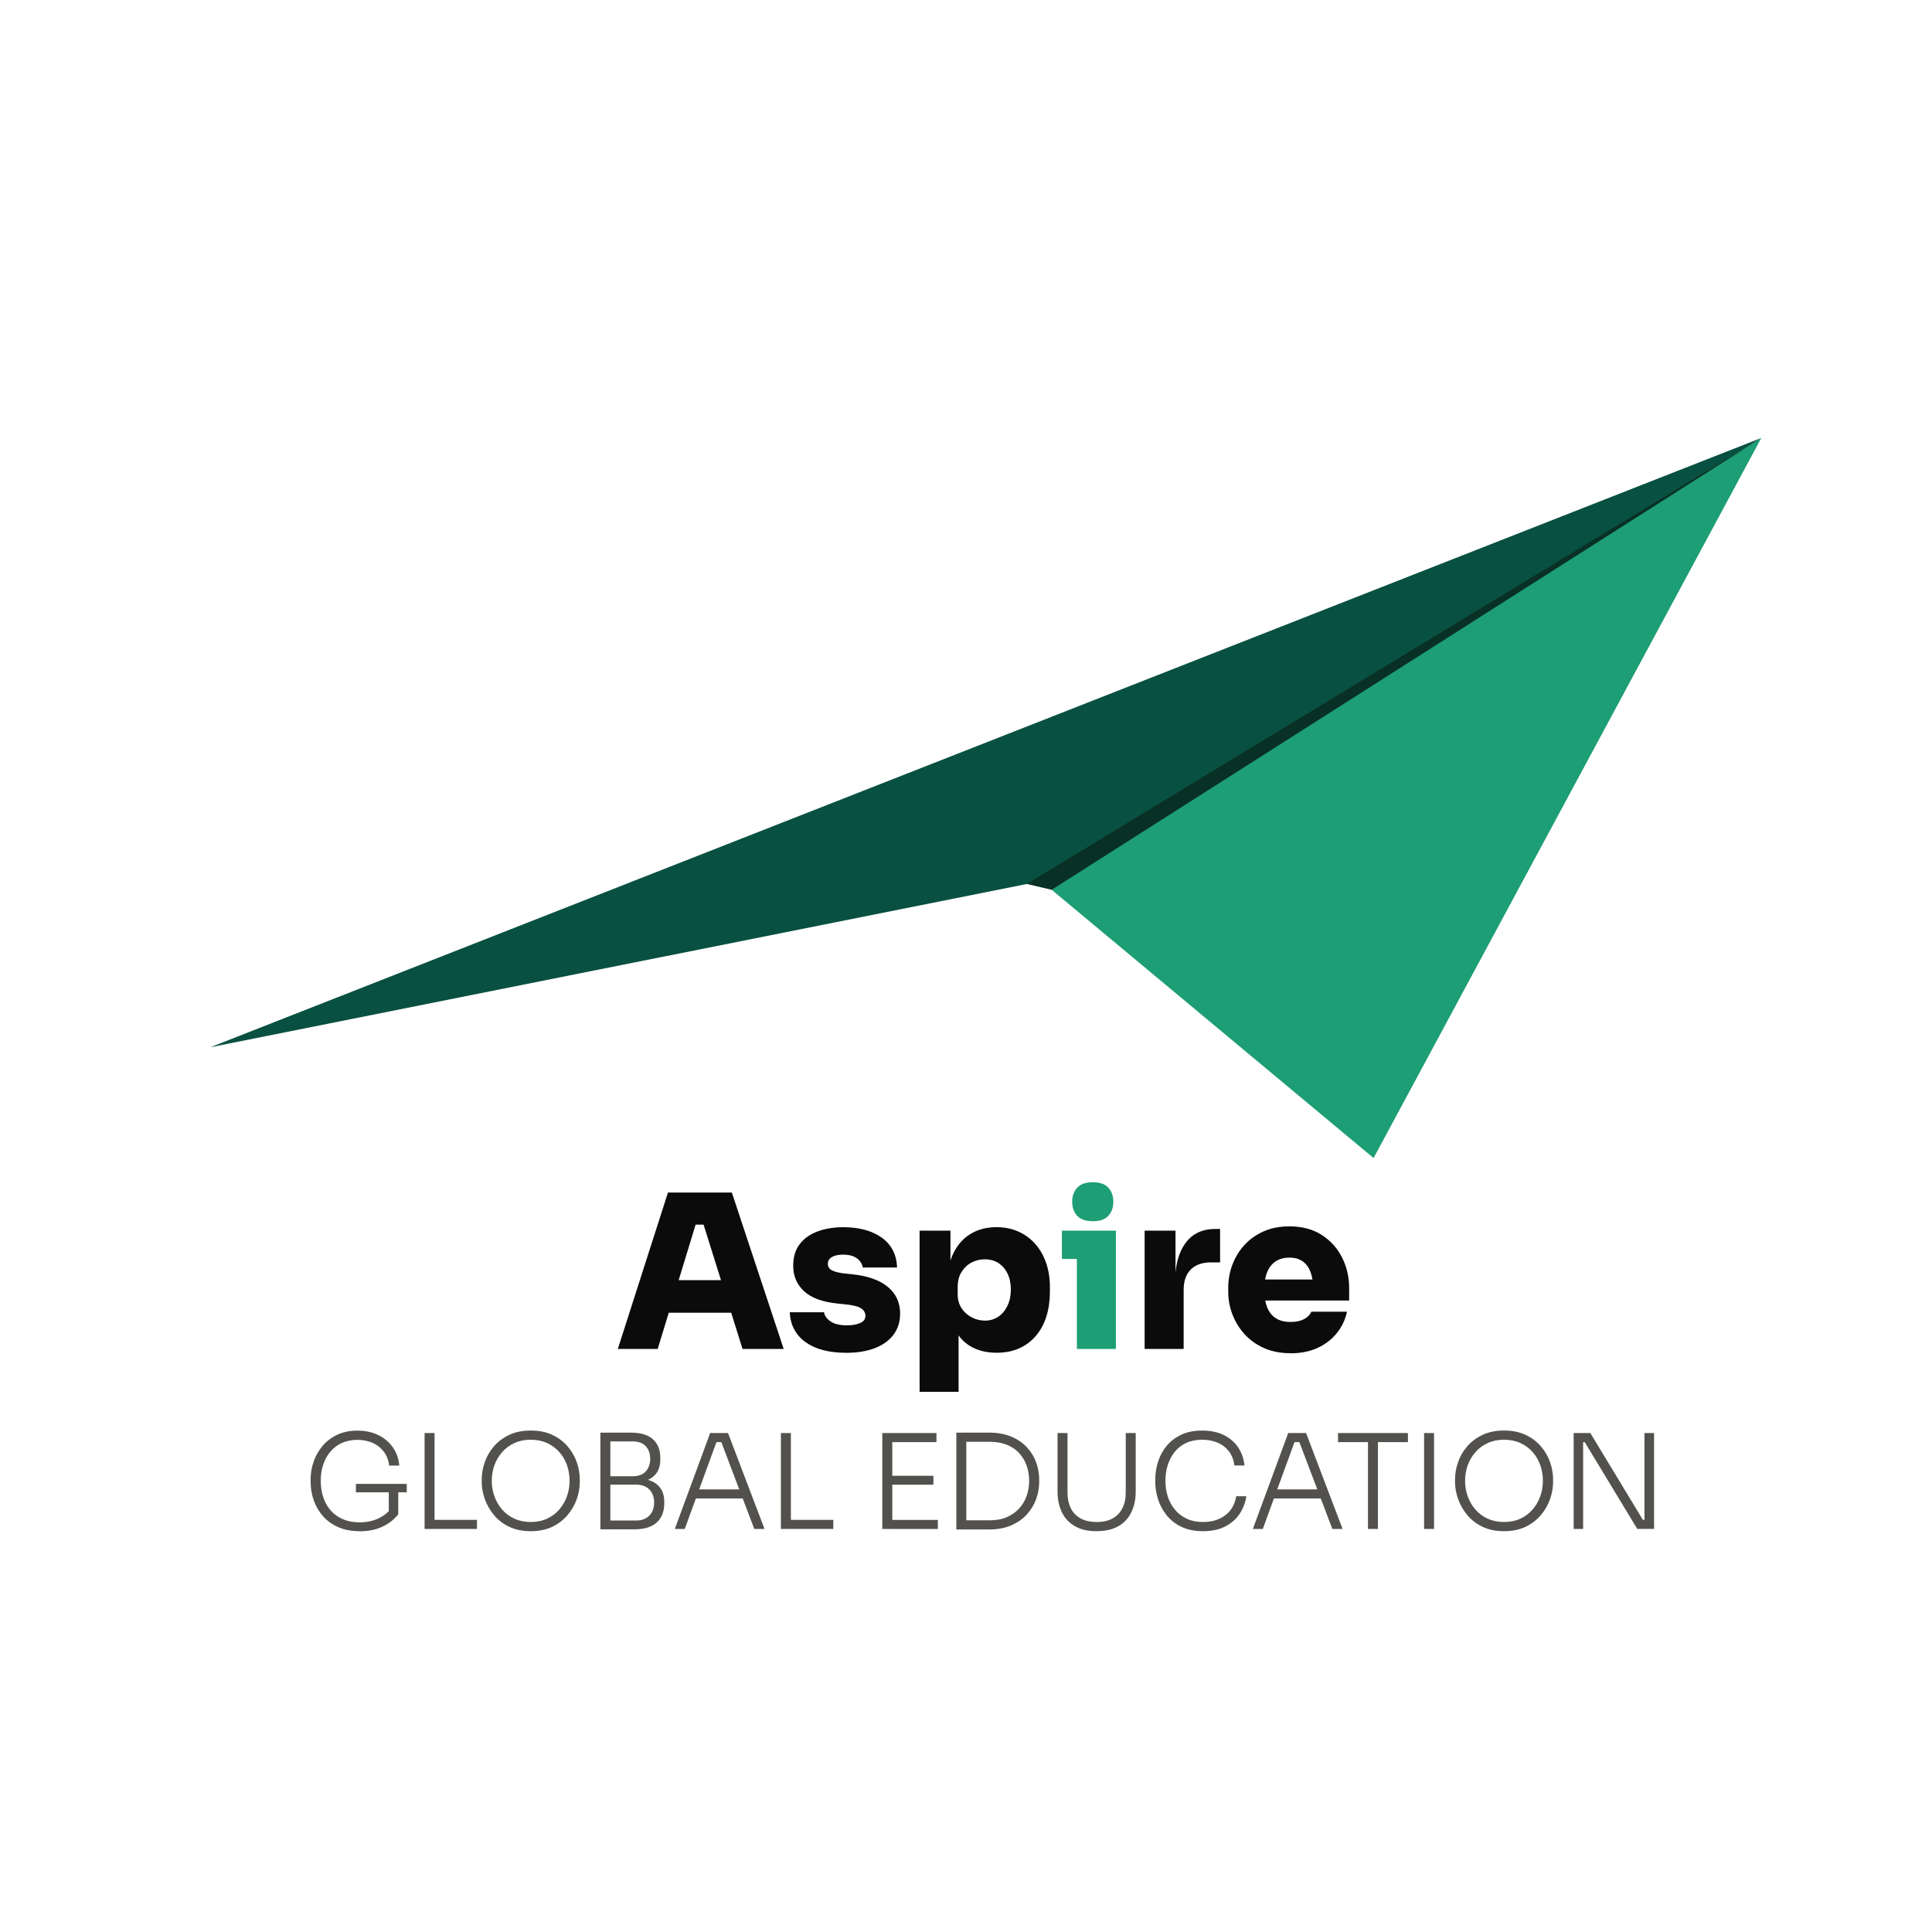
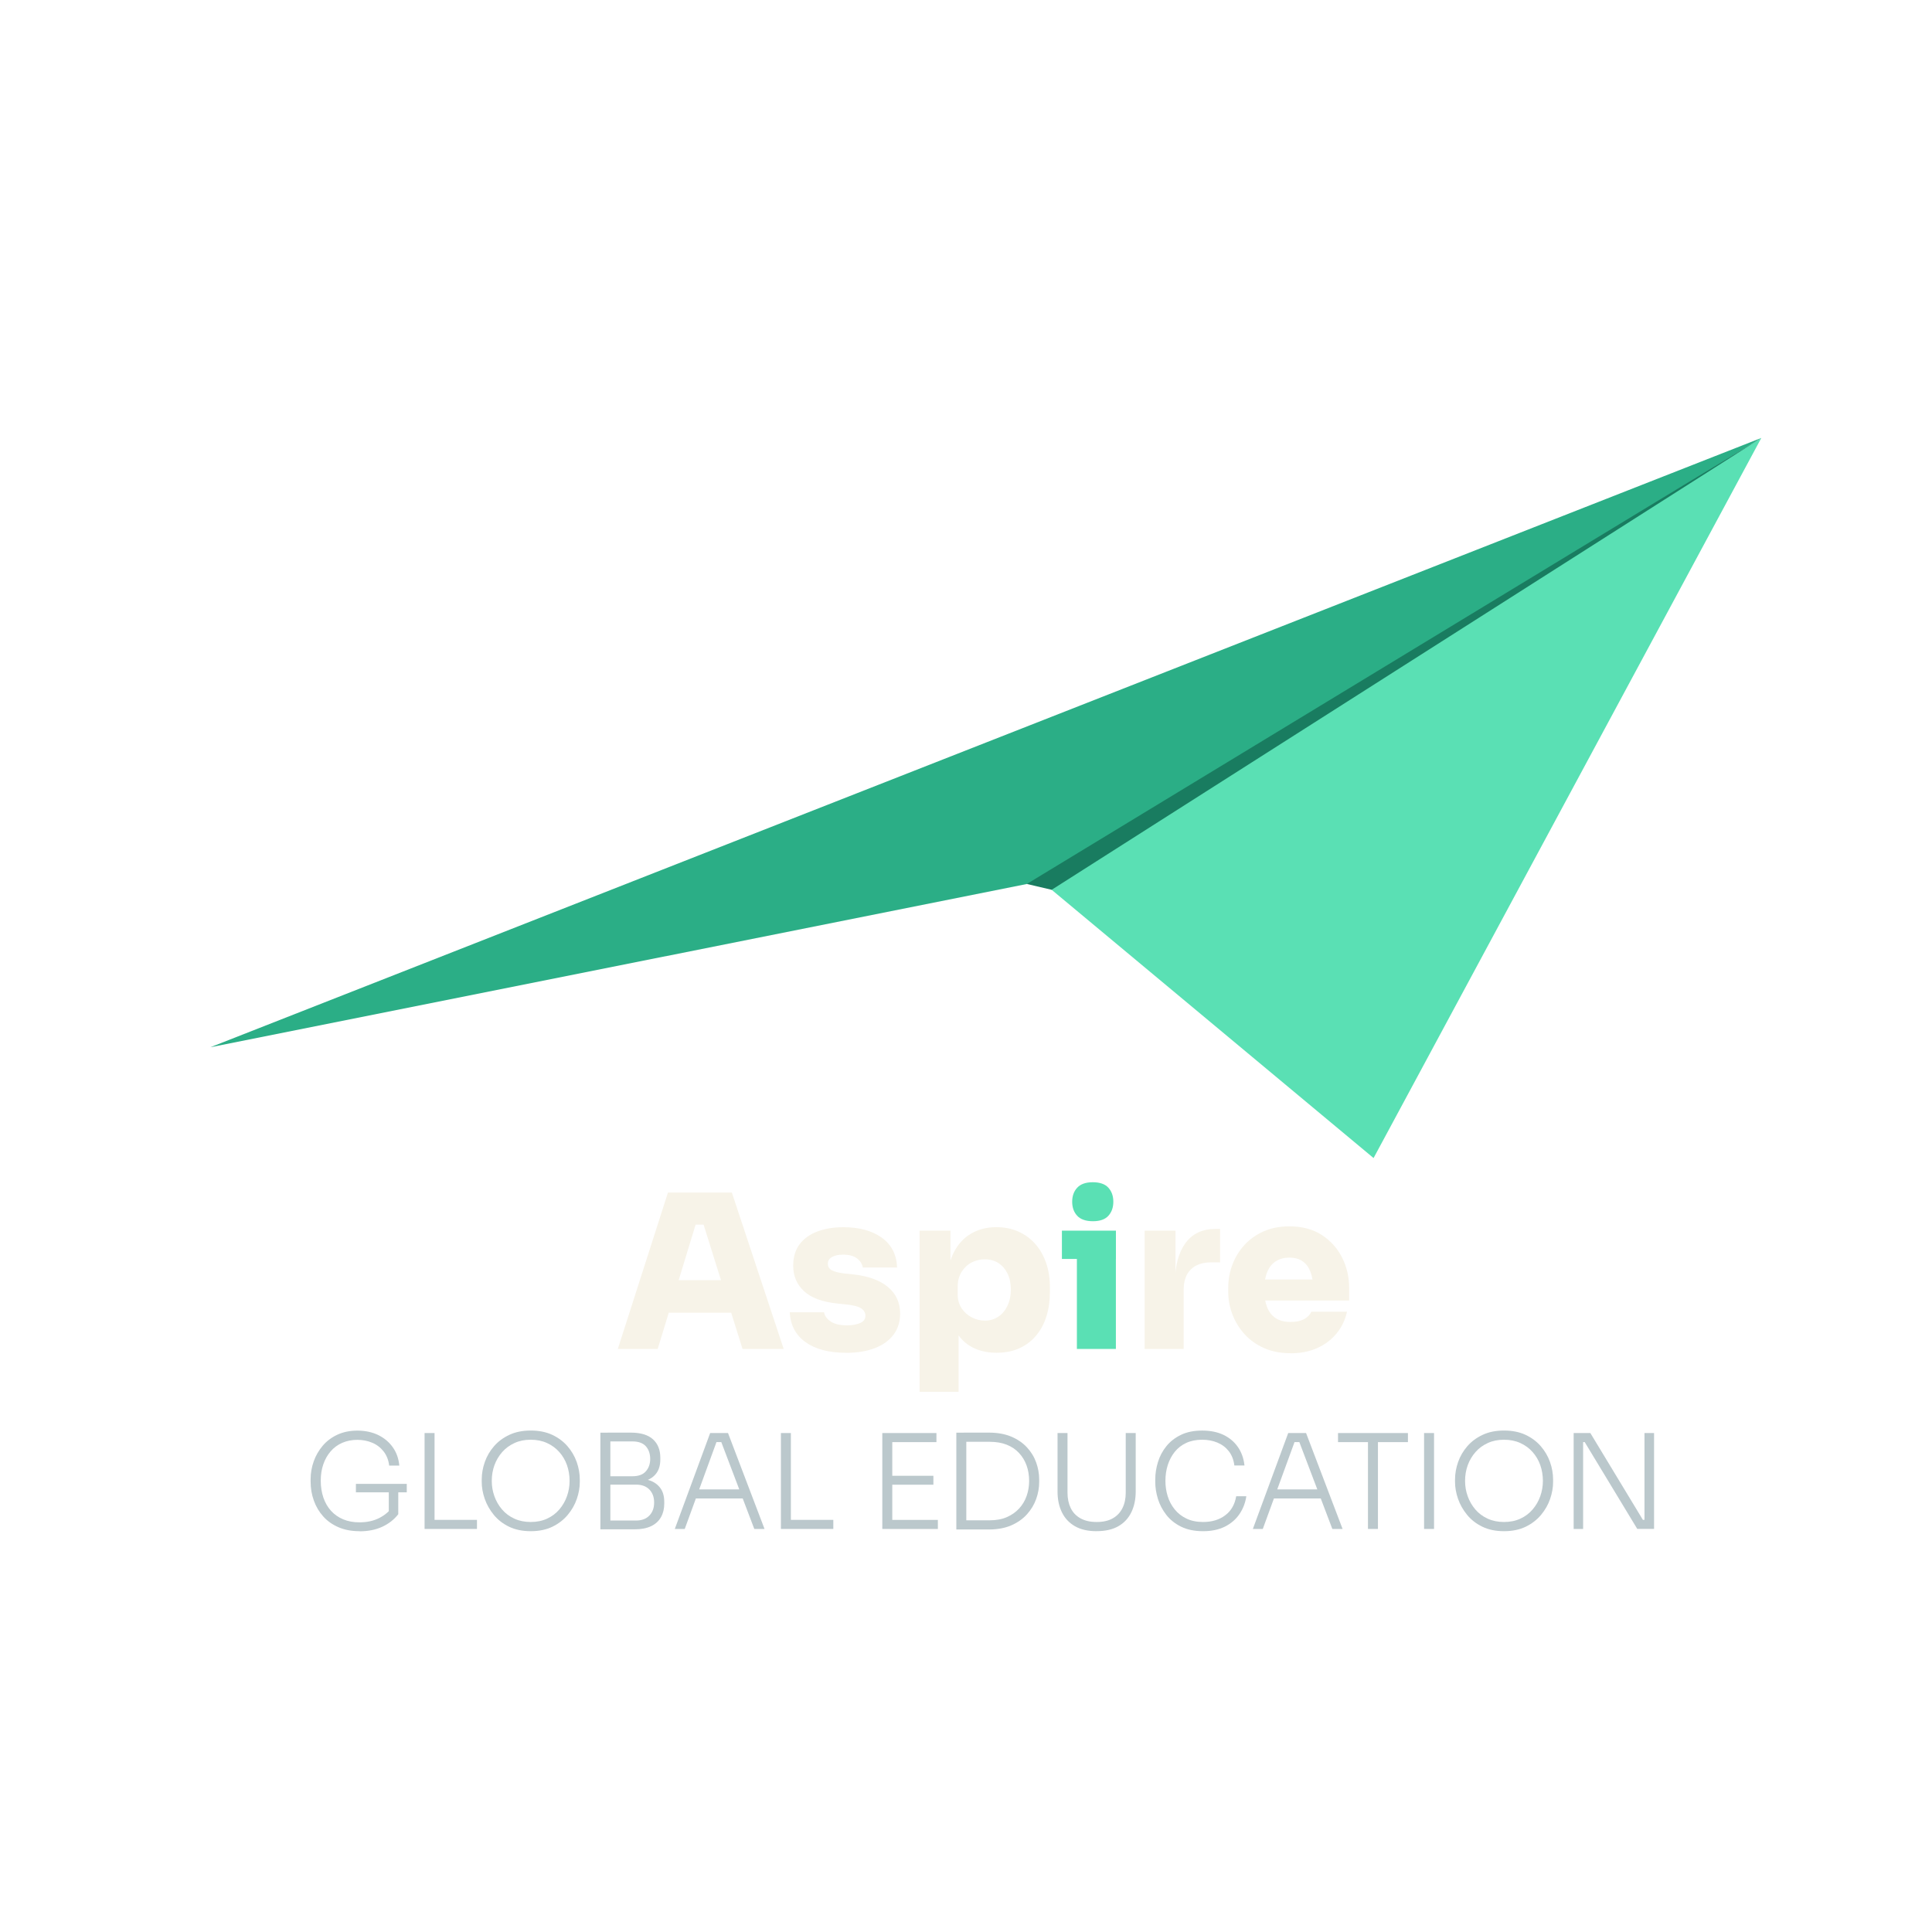
<svg xmlns="http://www.w3.org/2000/svg" id="Layer_1" data-name="Layer 1" viewBox="0 0 500 500">
  <defs>
    <style>
      .cls-1 {
-         fill: #1d9e75;
+         fill: #5ae0b4;
      }

      .cls-2 {
-         fill: #52514e;
+         fill: #bbc8cc;
      }

      .cls-3 {
        isolation: isolate;
      }

      .cls-4 {
-         fill: #085041;
+         fill: #2bae86;
      }

      .cls-5 {
-         fill: #0b0b0b;
+         fill: #f7f3e8;
      }

      .cls-6 {
-         fill: #093024;
+         fill: #197c60;
      }
    </style>
  </defs>
  <g class="cls-3">
    <path class="cls-5" d="m159.89,349.11l12.98-40.49h16.53l13.42,40.49h-10.65l-10.43-33.28,2.94,1.11h-7.32l3-1.11-10.15,33.28h-10.32Zm10.59-9.37l3.11-8.43h15.37l3.11,8.43h-21.58Z" />
    <path class="cls-5" d="m218.96,350.1c-4.44,0-7.93-.92-10.48-2.75-2.55-1.83-3.92-4.41-4.1-7.74h8.88c.15.92.72,1.72,1.72,2.39,1,.67,2.4,1,4.22,1,1.29,0,2.41-.19,3.36-.58.94-.39,1.41-1.03,1.41-1.91,0-.78-.37-1.41-1.11-1.91-.74-.5-2.09-.84-4.05-1.03l-2.11-.22c-3.92-.41-6.8-1.48-8.65-3.22-1.85-1.74-2.77-3.92-2.77-6.54,0-2.26.55-4.11,1.66-5.58,1.11-1.46,2.64-2.56,4.6-3.3,1.96-.74,4.2-1.11,6.71-1.11,4.1,0,7.41.9,9.93,2.69,2.51,1.79,3.85,4.37,3.99,7.74h-8.88c-.15-.92-.65-1.71-1.5-2.36-.85-.65-2.07-.97-3.66-.97-1.15,0-2.08.2-2.8.61-.72.41-1.08.98-1.08,1.72,0,.78.34,1.35,1.03,1.72.68.37,1.78.65,3.3.83l2.11.22c3.92.41,6.94,1.49,9.07,3.24,2.13,1.76,3.19,4.06,3.19,6.91,0,2.11-.56,3.92-1.69,5.44-1.13,1.52-2.74,2.68-4.83,3.5-2.09.81-4.58,1.22-7.46,1.22Z" />
    <path class="cls-5" d="m237.99,360.2v-41.71h7.99v13.2h-.89c.11-3,.71-5.55,1.8-7.66,1.09-2.11,2.58-3.71,4.47-4.8,1.89-1.09,4.05-1.64,6.49-1.64,2.11,0,4.01.38,5.71,1.14,1.7.76,3.16,1.83,4.38,3.22s2.15,3.02,2.8,4.91c.65,1.89.97,3.96.97,6.21v1.33c0,2.26-.3,4.34-.89,6.24-.59,1.91-1.48,3.57-2.66,4.99-1.18,1.42-2.63,2.52-4.35,3.3-1.72.78-3.69,1.16-5.91,1.16-2.37,0-4.46-.47-6.27-1.41-1.81-.94-3.25-2.37-4.3-4.27-1.05-1.9-1.62-4.3-1.69-7.18l2.44,3v19.97h-10.09Zm16.86-18.42c1.33,0,2.5-.34,3.52-1.03,1.02-.68,1.81-1.64,2.38-2.86.57-1.22.86-2.61.86-4.16s-.29-2.97-.86-4.13-1.36-2.07-2.36-2.72c-1-.65-2.18-.97-3.55-.97-1.22,0-2.36.28-3.41.83-1.05.55-1.91,1.37-2.58,2.44-.67,1.07-1,2.37-1,3.88v1.89c0,1.44.35,2.67,1.05,3.69.7,1.02,1.59,1.79,2.66,2.33,1.07.54,2.16.8,3.27.8Z" />
    <path class="cls-1" d="m274.82,325.81v-7.32h13.98v7.32h-13.98Zm8.04-9.76c-1.85,0-3.21-.47-4.08-1.41-.87-.94-1.3-2.15-1.3-3.63s.43-2.69,1.3-3.63c.87-.94,2.21-1.42,4.02-1.42s3.2.47,4.05,1.42c.85.94,1.28,2.15,1.28,3.63s-.43,2.69-1.28,3.63c-.85.94-2.18,1.41-3.99,1.41Zm-4.16,33.06v-30.62h10.09v30.62h-10.09Z" />
    <path class="cls-5" d="m296.23,349.11v-30.62h7.99v13.31h-.11c0-4.29.9-7.65,2.69-10.09,1.79-2.44,4.37-3.66,7.74-3.66h1.22v8.65h-2.33c-2.26,0-4,.61-5.24,1.83-1.24,1.22-1.86,2.98-1.86,5.27v15.31h-10.09Z" />
    <path class="cls-5" d="m334.01,350.21c-2.59,0-4.88-.44-6.88-1.33s-3.68-2.09-5.05-3.61c-1.37-1.52-2.41-3.22-3.13-5.1-.72-1.89-1.08-3.83-1.08-5.82v-1.11c0-2.07.36-4.06,1.08-5.96.72-1.9,1.76-3.6,3.11-5.08,1.35-1.48,3-2.65,4.96-3.52,1.96-.87,4.18-1.3,6.66-1.3,3.29,0,6.08.74,8.38,2.22,2.29,1.48,4.05,3.43,5.27,5.85,1.22,2.42,1.83,5.06,1.83,7.9v3.22h-27.07v-5.44h21.25l-3.5,2.44c0-1.74-.23-3.21-.69-4.41-.46-1.2-1.15-2.12-2.05-2.75s-2.04-.94-3.41-.94-2.49.3-3.47.92c-.98.61-1.73,1.54-2.25,2.77-.52,1.24-.78,2.8-.78,4.69,0,1.7.24,3.17.72,4.41.48,1.24,1.22,2.19,2.22,2.86,1,.67,2.29,1,3.88,1,1.41,0,2.56-.24,3.47-.72s1.54-1.13,1.91-1.94h9.21c-.44,2.07-1.32,3.92-2.63,5.55-1.31,1.63-2.98,2.9-4.99,3.83-2.02.92-4.34,1.39-6.96,1.39Z" />
  </g>
  <g class="cls-3">
    <path class="cls-2" d="m93.03,396.27c-2.04,0-3.85-.34-5.42-1.02-1.58-.68-2.9-1.61-3.96-2.8-1.07-1.19-1.88-2.56-2.43-4.11-.56-1.55-.83-3.19-.83-4.91v-.61c0-1.59.27-3.13.8-4.62.53-1.5,1.31-2.84,2.33-4.05,1.02-1.2,2.29-2.15,3.81-2.86,1.52-.7,3.24-1.05,5.17-1.05s3.81.38,5.37,1.14c1.56.76,2.83,1.82,3.79,3.18.96,1.36,1.52,2.94,1.68,4.73h-2.62c-.18-1.45-.66-2.67-1.45-3.67s-1.76-1.75-2.94-2.24c-1.18-.5-2.46-.75-3.84-.75s-2.77.26-3.94.78c-1.18.52-2.18,1.26-2.99,2.21-.82.95-1.45,2.07-1.89,3.35-.44,1.28-.66,2.68-.66,4.2,0,1.61.23,3.08.68,4.4.45,1.33,1.11,2.46,1.97,3.42.86.95,1.91,1.69,3.15,2.21,1.24.52,2.65.78,4.23.78,1.95,0,3.67-.38,5.15-1.14,1.48-.76,2.63-1.76,3.45-3.01l-1.02,3.2v-7.34h2.45v6.19c-1.07,1.38-2.45,2.46-4.15,3.25-1.7.78-3.66,1.17-5.88,1.17Zm-.92-10.06v-2.18h13.16v2.18h-13.16Z" />
    <path class="cls-2" d="m109.88,395.69v-24.82h2.58v24.82h-2.58Zm1.9,0v-2.35h11.66v2.35h-11.66Z" />
    <path class="cls-2" d="m137.35,396.27c-2.15,0-4.02-.39-5.61-1.16-1.59-.77-2.9-1.79-3.94-3.06-1.04-1.27-1.83-2.65-2.35-4.15-.52-1.5-.78-2.96-.78-4.39v-.61c0-1.52.27-3.03.8-4.54.53-1.51,1.33-2.87,2.4-4.1s2.39-2.2,3.98-2.94c1.59-.74,3.42-1.1,5.51-1.1s3.95.37,5.53,1.1c1.58.74,2.9,1.72,3.96,2.94s1.86,2.59,2.4,4.1c.53,1.51.8,3.02.8,4.54v.65c0,1.43-.26,2.88-.77,4.37s-1.29,2.86-2.35,4.13-2.38,2.29-3.96,3.06c-1.59.77-3.46,1.16-5.61,1.16Zm0-2.38c1.59,0,3-.29,4.25-.87,1.25-.58,2.3-1.37,3.16-2.38s1.52-2.15,1.97-3.42.68-2.6.68-3.98-.23-2.81-.68-4.08c-.45-1.27-1.12-2.4-1.99-3.38-.87-.99-1.93-1.76-3.18-2.33-1.25-.57-2.65-.85-4.22-.85s-2.94.28-4.18.85c-1.25.57-2.31,1.34-3.18,2.33-.87.99-1.54,2.11-2.01,3.38-.46,1.27-.7,2.63-.7,4.08s.23,2.71.68,3.98c.45,1.27,1.11,2.41,1.97,3.42s1.92,1.8,3.18,2.38c1.26.58,2.67.87,4.23.87Z" />
    <path class="cls-2" d="m155.38,395.79v-25.02h2.58v25.02h-2.58Zm1.94-12.04v-1.7h6.36c1.56,0,2.72-.42,3.47-1.28.75-.85,1.12-1.92,1.12-3.21s-.37-2.42-1.12-3.26-1.9-1.26-3.47-1.26h-6.36v-2.28h5.92c2.56,0,4.48.58,5.75,1.73,1.27,1.16,1.9,2.75,1.9,4.79v.41c0,1.43-.32,2.59-.95,3.49s-1.52,1.55-2.67,1.96-2.49.61-4.03.61h-5.92Zm0,12.04v-2.28h7.28c1.47,0,2.62-.42,3.45-1.28.83-.85,1.24-1.98,1.24-3.38s-.41-2.5-1.22-3.35c-.82-.85-1.97-1.28-3.47-1.28h-7.28v-1.7h6.9c1.5,0,2.82.21,3.98.63,1.16.42,2.06,1.08,2.72,1.99.66.91.99,2.1.99,3.57v.41c0,1.34-.28,2.51-.85,3.52s-1.42,1.79-2.55,2.33c-1.13.54-2.56.82-4.28.82h-6.9Z" />
    <path class="cls-2" d="m174.64,395.69l9.15-24.82h4.62l9.45,24.82h-2.65l-8.81-23.19,1.39.71h-3.57l1.46-.71-8.47,23.19h-2.58Zm4.9-7.89l.85-2.35h11.53l.88,2.35h-13.26Z" />
    <path class="cls-2" d="m202.1,395.69v-24.82h2.58v24.82h-2.58Zm1.9,0v-2.35h11.66v2.35h-11.66Z" />
    <path class="cls-2" d="m228.34,395.69v-24.82h2.58v24.82h-2.58Zm1.97-22.47v-2.35h12.04v2.35h-12.04Zm0,11.02v-2.31h11.25v2.31h-11.25Zm0,11.46v-2.35h12.41v2.35h-12.41Z" />
    <path class="cls-2" d="m247.5,395.83v-25.06h2.58v25.06h-2.58Zm1.9,0v-2.38h6.77c1.68,0,3.15-.27,4.4-.82s2.32-1.29,3.18-2.23c.86-.94,1.51-2.02,1.94-3.25.43-1.22.65-2.53.65-3.91s-.22-2.75-.66-3.98c-.44-1.22-1.09-2.3-1.96-3.23-.86-.93-1.92-1.64-3.18-2.14-1.26-.5-2.71-.75-4.37-.75h-6.77v-2.38h6.49c2.22,0,4.15.34,5.78,1.02,1.63.68,2.99,1.6,4.08,2.77,1.09,1.17,1.89,2.48,2.41,3.93.52,1.45.78,2.92.78,4.42v.65c0,1.47-.26,2.94-.78,4.39-.52,1.45-1.31,2.77-2.38,3.96s-2.42,2.14-4.06,2.86c-1.64.71-3.59,1.07-5.83,1.07h-6.49Z" />
    <path class="cls-2" d="m283.82,396.27c-2.27,0-4.15-.43-5.64-1.29s-2.62-2.07-3.37-3.62c-.75-1.55-1.12-3.34-1.12-5.36v-15.13h2.58v15.44c0,1.52.28,2.84.83,3.98.55,1.13,1.39,2.02,2.52,2.65s2.52.95,4.2.95,3.04-.31,4.15-.94c1.11-.62,1.95-1.51,2.52-2.65.57-1.14.85-2.48.85-4v-15.44h2.58v15.13c0,2.02-.37,3.8-1.12,5.36s-1.86,2.76-3.35,3.62c-1.49.86-3.36,1.29-5.63,1.29Z" />
    <path class="cls-2" d="m311.36,396.27c-2.22,0-4.12-.39-5.7-1.17-1.58-.78-2.86-1.81-3.84-3.08s-1.71-2.65-2.16-4.13-.68-2.93-.68-4.33v-.65c0-1.52.23-3.03.7-4.54.46-1.51,1.19-2.87,2.18-4.1.99-1.22,2.25-2.2,3.79-2.94,1.54-.74,3.37-1.1,5.47-1.1s3.97.37,5.53,1.12c1.55.75,2.79,1.8,3.72,3.14.93,1.35,1.5,2.94,1.7,4.78h-2.62c-.18-1.47-.66-2.7-1.43-3.69-.77-.99-1.75-1.73-2.94-2.23-1.19-.5-2.51-.75-3.96-.75-1.56,0-2.94.28-4.13.83s-2.18,1.33-2.97,2.31c-.79.99-1.39,2.12-1.8,3.4-.41,1.28-.61,2.65-.61,4.1s.2,2.71.59,3.98,1,2.41,1.82,3.42c.82,1.01,1.84,1.8,3.06,2.38s2.65.87,4.28.87c2.27,0,4.17-.57,5.71-1.72,1.54-1.14,2.49-2.79,2.86-4.95h2.62c-.25,1.7-.84,3.24-1.77,4.61-.93,1.37-2.18,2.45-3.76,3.25-1.58.79-3.46,1.19-5.66,1.19Z" />
    <path class="cls-2" d="m324.24,395.69l9.15-24.82h4.62l9.45,24.82h-2.65l-8.81-23.19,1.39.71h-3.57l1.46-.71-8.47,23.19h-2.58Zm4.9-7.89l.85-2.35h11.53l.88,2.35h-13.26Z" />
    <path class="cls-2" d="m346.28,373.22v-2.35h18.09v2.35h-18.09Zm7.75,22.47v-23.12h2.58v23.12h-2.58Z" />
    <path class="cls-2" d="m368.55,395.69v-24.82h2.58v24.82h-2.58Z" />
    <path class="cls-2" d="m389.24,396.27c-2.15,0-4.02-.39-5.61-1.16-1.59-.77-2.9-1.79-3.94-3.06-1.04-1.27-1.83-2.65-2.35-4.15-.52-1.5-.78-2.96-.78-4.39v-.61c0-1.52.27-3.03.8-4.54.53-1.51,1.33-2.87,2.4-4.1s2.39-2.2,3.98-2.94c1.59-.74,3.42-1.1,5.51-1.1s3.95.37,5.53,1.1c1.58.74,2.9,1.72,3.96,2.94s1.86,2.59,2.4,4.1c.53,1.51.8,3.02.8,4.54v.65c0,1.43-.26,2.88-.77,4.37s-1.29,2.86-2.35,4.13-2.38,2.29-3.96,3.06c-1.59.77-3.46,1.16-5.61,1.16Zm0-2.38c1.59,0,3-.29,4.25-.87,1.25-.58,2.3-1.37,3.16-2.38s1.52-2.15,1.97-3.42.68-2.6.68-3.98-.23-2.81-.68-4.08c-.45-1.27-1.12-2.4-1.99-3.38-.87-.99-1.93-1.76-3.18-2.33-1.25-.57-2.65-.85-4.22-.85s-2.94.28-4.18.85c-1.25.57-2.31,1.34-3.18,2.33-.87.99-1.54,2.11-2.01,3.38-.46,1.27-.7,2.63-.7,4.08s.23,2.71.68,3.98c.45,1.27,1.11,2.41,1.97,3.42s1.92,1.8,3.18,2.38c1.26.58,2.67.87,4.23.87Z" />
    <path class="cls-2" d="m407.26,395.69v-24.82h4.32l13.6,22.47h1.09l-.68.54v-23.02h2.48v24.82h-4.35l-13.6-22.47h-1.09l.68-.54v23.02h-2.45Z" />
  </g>
  <g>
    <polygon class="cls-4" points="54.43 271.03 455.83 113.34 269.47 228.03 54.43 271.03" />
    <polygon class="cls-1" points="455.83 113.34 355.48 299.7 269.47 228.03 455.83 113.34" />
    <polygon class="cls-6" points="265.74 228.77 455.83 113.34 272.17 230.28 265.74 228.77" />
  </g>
</svg>
